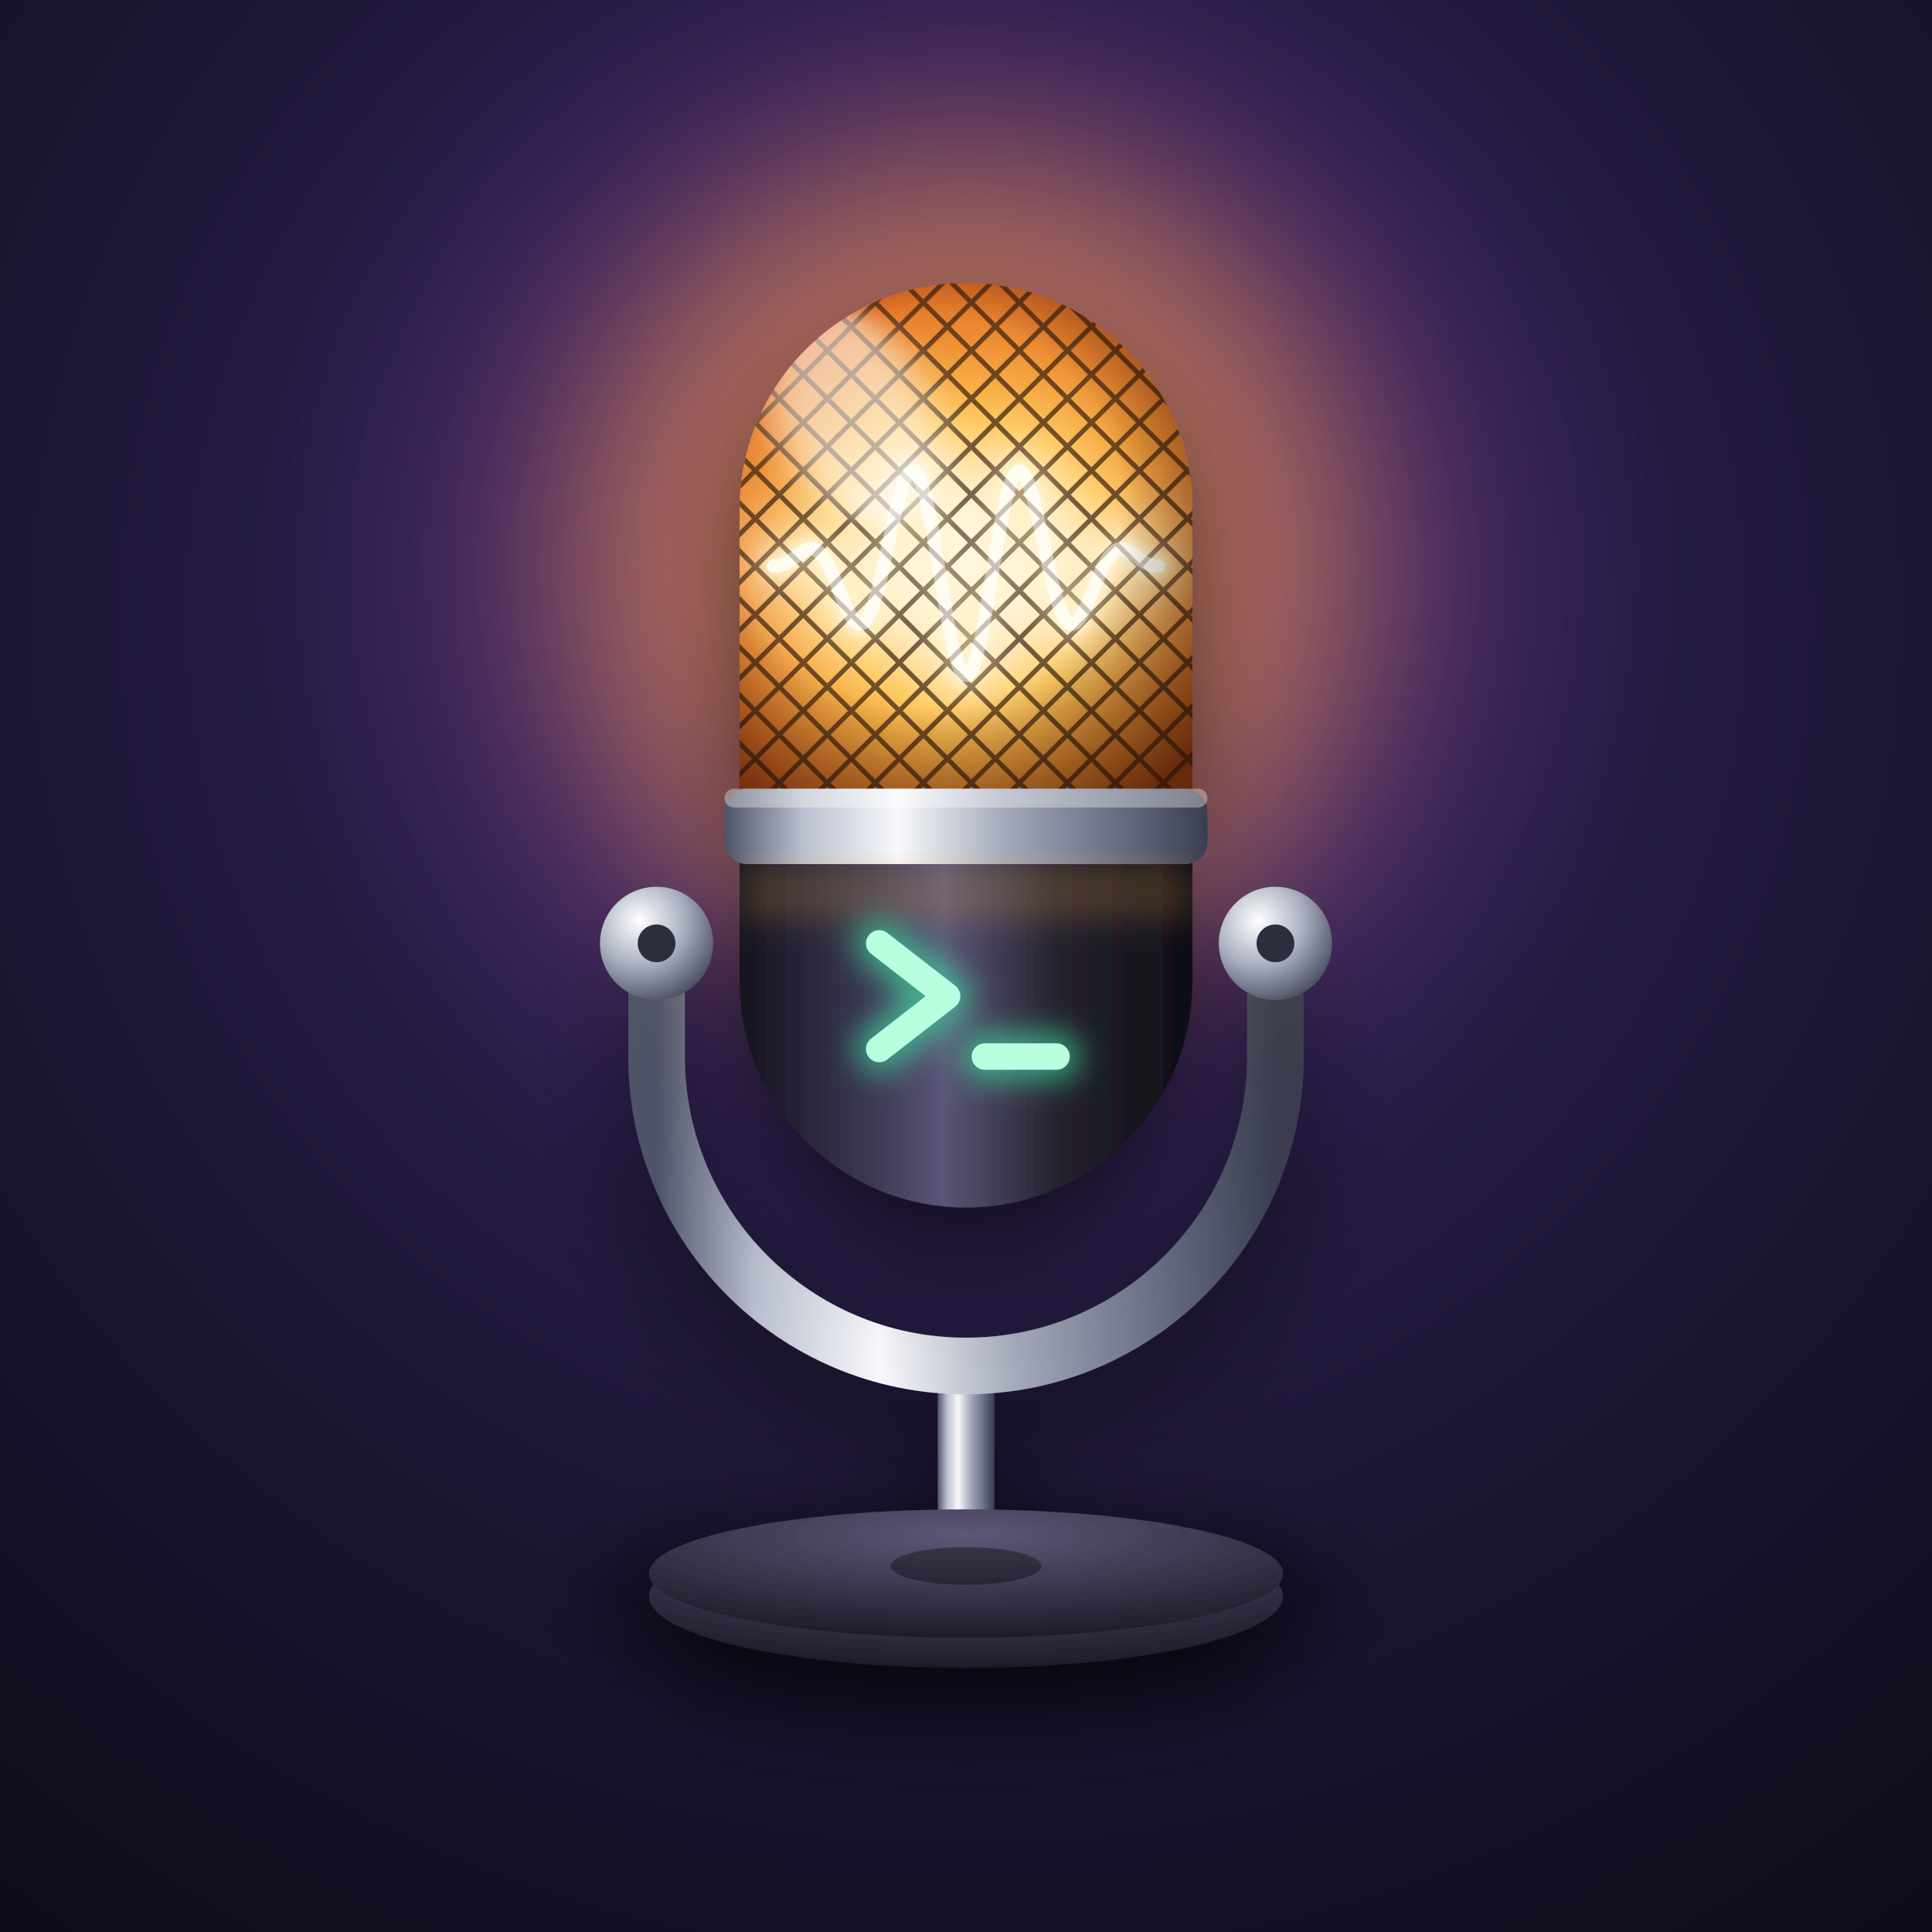
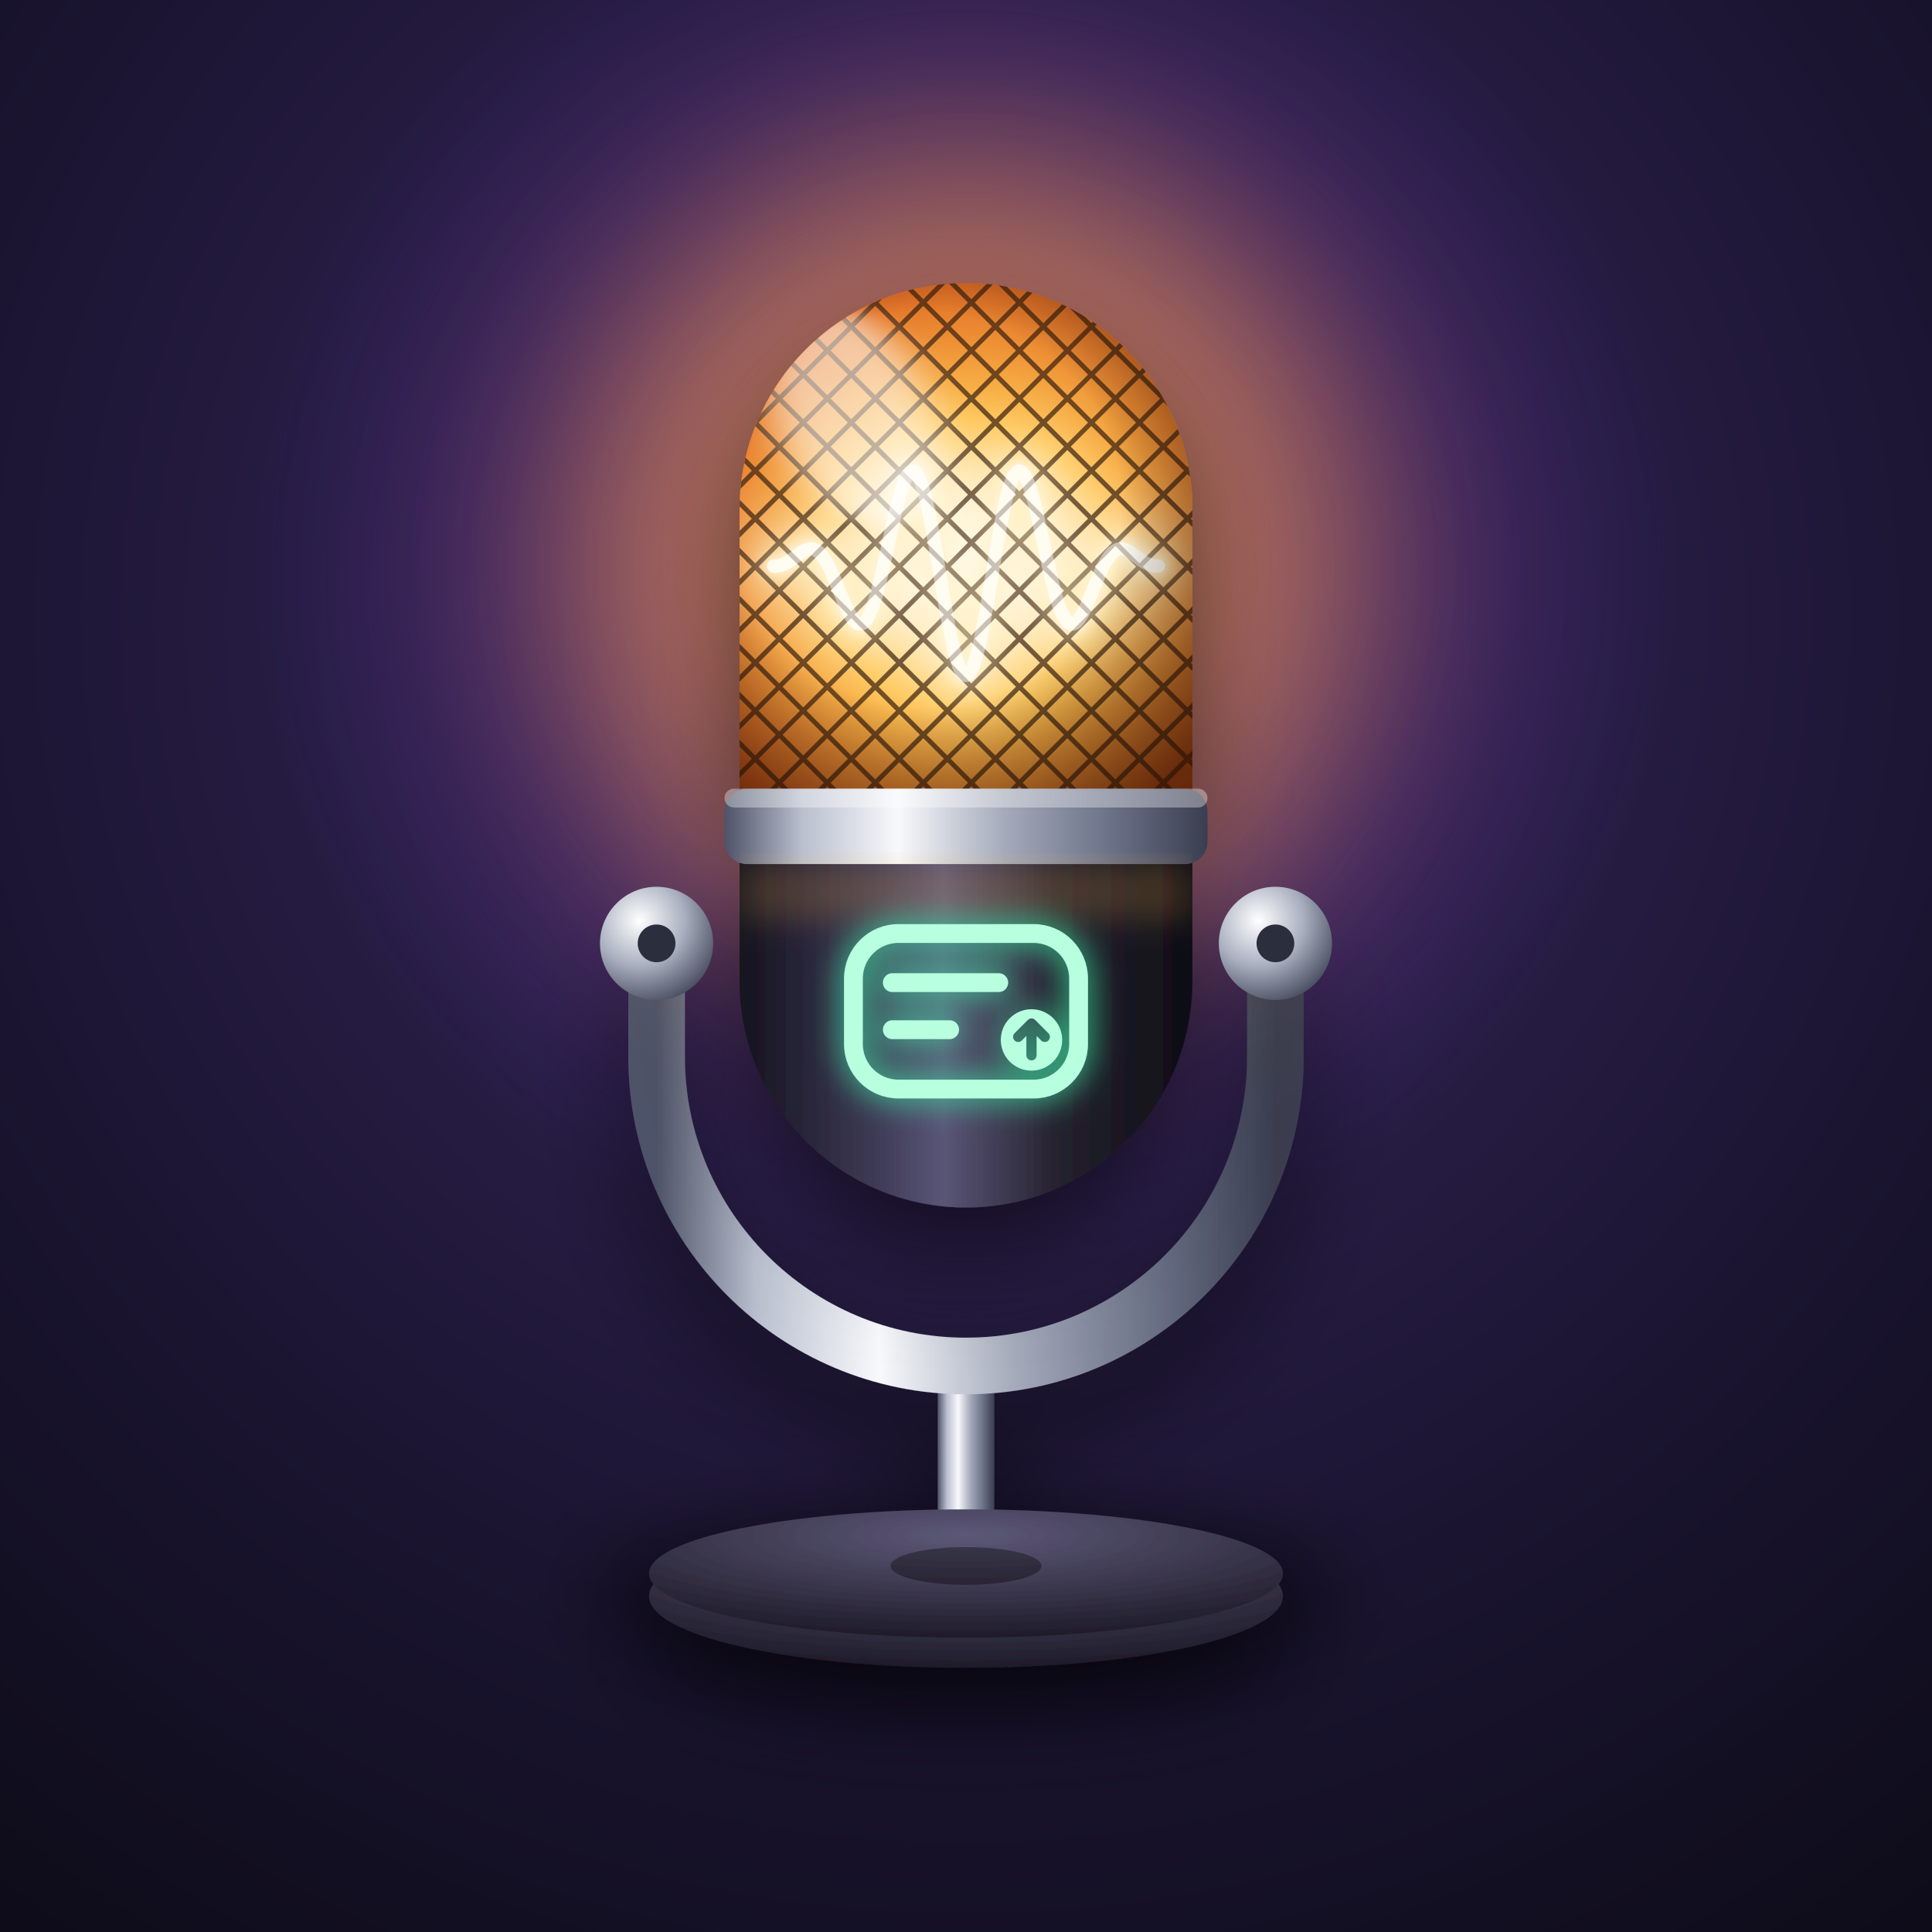
<svg xmlns="http://www.w3.org/2000/svg" width="1024" height="1024" viewBox="0 0 1024 1024">
  <defs>
    <radialGradient id="bg" cx="0.5" cy="0.32" r="0.9">
      <stop offset="0" stop-color="#3B2A63" />
      <stop offset="0.6" stop-color="#1A1430" />
      <stop offset="1" stop-color="#0B0A14" />
    </radialGradient>
    <radialGradient id="back" gradientUnits="userSpaceOnUse" cx="512" cy="300" r="380">
      <stop offset="0" stop-color="#FFB547" stop-opacity="0.65" />
      <stop offset="0.4" stop-color="#E2459B" stop-opacity="0.30" />
      <stop offset="1" stop-color="#6D3FE0" stop-opacity="0" />
    </radialGradient>
    <radialGradient id="glowHead" gradientUnits="userSpaceOnUse" cx="512" cy="300" r="170">
      <stop offset="0" stop-color="#FFF4C9" />
      <stop offset="0.45" stop-color="#FFC24A" />
      <stop offset="1" stop-color="#D9561C" />
    </radialGradient>
    <radialGradient id="round" gradientUnits="userSpaceOnUse" cx="490" cy="270" r="190">
      <stop offset="0.55" stop-color="#000" stop-opacity="0" />
      <stop offset="1" stop-color="#2A0E00" stop-opacity="0.65" />
    </radialGradient>
    <pattern id="mesh" width="18" height="18" patternUnits="userSpaceOnUse" patternTransform="rotate(45 512 300)">
      <path d="M 0 0 H 18 M 0 0 V 18" stroke="#3A210E" stroke-width="5" fill="none" />
    </pattern>
    <linearGradient id="bodyG" x1="0" y1="0" x2="1" y2="0">
      <stop offset="0" stop-color="#14121E" />
      <stop offset="0.3" stop-color="#3E3A55" />
      <stop offset="0.45" stop-color="#5A5577" />
      <stop offset="0.7" stop-color="#25222F" />
      <stop offset="1" stop-color="#0E0D15" />
    </linearGradient>
    <linearGradient id="metal" x1="0" y1="0" x2="1" y2="0">
      <stop offset="0" stop-color="#4E5368" />
      <stop offset="0.16" stop-color="#B9BFCE" />
      <stop offset="0.36" stop-color="#F8F9FC" />
      <stop offset="0.58" stop-color="#A4AABA" />
      <stop offset="0.82" stop-color="#666C82" />
      <stop offset="1" stop-color="#3A3E50" />
    </linearGradient>
    <linearGradient id="metalV" x1="0" y1="0" x2="0" y2="1">
      <stop offset="0" stop-color="#F4F5FA" />
      <stop offset="0.5" stop-color="#9DA3B4" />
      <stop offset="1" stop-color="#4A4F63" />
    </linearGradient>
    <radialGradient id="knob" cx="0.35" cy="0.3" r="0.8">
      <stop offset="0" stop-color="#FFFFFF" />
      <stop offset="0.5" stop-color="#A9AFBF" />
      <stop offset="1" stop-color="#3E4255" />
    </radialGradient>
    <radialGradient id="baseG" cx="0.5" cy="0.2" r="0.9">
      <stop offset="0" stop-color="#5D5878" />
      <stop offset="1" stop-color="#16141F" />
    </radialGradient>
    <filter id="b3" filterUnits="userSpaceOnUse" x="-200" y="-200" width="1424" height="1424">
      <feGaussianBlur stdDeviation="3" />
    </filter>
    <filter id="b8" filterUnits="userSpaceOnUse" x="-200" y="-200" width="1424" height="1424">
      <feGaussianBlur stdDeviation="8" />
    </filter>
    <filter id="b22" filterUnits="userSpaceOnUse" x="-200" y="-200" width="1424" height="1424">
      <feGaussianBlur stdDeviation="22" />
    </filter>
    <filter id="b50" filterUnits="userSpaceOnUse" x="-200" y="-200" width="1424" height="1424">
      <feGaussianBlur stdDeviation="50" />
    </filter>
    <filter id="drop" filterUnits="userSpaceOnUse" x="-200" y="-200" width="1424" height="1424">
      <feDropShadow dx="0" dy="26" stdDeviation="26" flood-color="#000" flood-opacity="0.55" />
    </filter>
    <clipPath id="headClip">
      <path d="M 392 424 V 270 A 120 120 0 0 1 632 270 V 424 Z" />
    </clipPath>
    <clipPath id="bodyClip">
      <path d="M 392 452 V 520 A 120 120 0 0 0 632 520 V 452 Z" />
    </clipPath>
  </defs>
  <rect width="1024" height="1024" fill="url(#bg)" />
  <rect width="1024" height="1024" fill="url(#back)" />
  <ellipse cx="512" cy="846" rx="200" ry="40" fill="#000" opacity="0.45" filter="url(#b22)" />
  <g filter="url(#drop)">
    <rect x="497" y="736" width="30" height="96" fill="url(#metal)" />
    <ellipse cx="512" cy="846" rx="168" ry="38" fill="url(#baseG)" />
    <ellipse cx="512" cy="834" rx="168" ry="34" fill="url(#baseG)" />
    <ellipse cx="512" cy="830" rx="40" ry="10" fill="#000" opacity="0.35" />
    <path d="M 348 500 V 560 A 164 164 0 0 0 676 560 V 500" fill="none" stroke="url(#metal)" stroke-width="30" stroke-linecap="round" />
  </g>
  <ellipse cx="512" cy="300" rx="210" ry="220" fill="#FFB547" opacity="0.45" filter="url(#b50)" />
  <g filter="url(#drop)">
    <path d="M 392 452 V 520 A 120 120 0 0 0 632 520 V 452 Z" fill="url(#bodyG)" />
    <path d="M 392 424 V 270 A 120 120 0 0 1 632 270 V 424 Z" fill="url(#glowHead)" />
  </g>
  <g clip-path="url(#headClip)">
    <g fill="none" stroke-linecap="round">
      <path d="M 410.0 300.0 L 410.6 300.0 L 411.1 300.0 L 411.7 299.9 L 412.3 299.9 L 412.8 299.8 L 413.4 299.7 L 414.0 299.5 L 414.5 299.3 L 415.1 299.1 L 415.7 298.9 L 416.2 298.6 L 416.8 298.4 L 417.4 298.0 L 417.9 297.7 L 418.5 297.3 L 419.1 297.0 L 419.6 296.6 L 420.2 296.2 L 420.8 295.7 L 421.3 295.3 L 421.9 294.9 L 422.5 294.4 L 423.0 294.0 L 423.6 293.6 L 424.2 293.2 L 424.7 292.8 L 425.3 292.5 L 425.9 292.1 L 426.4 291.8 L 427.0 291.6 L 427.6 291.3 L 428.1 291.1 L 428.7 291.0 L 429.3 290.9 L 429.8 290.9 L 430.4 290.9 L 431.0 291.0 L 431.5 291.2 L 432.1 291.4 L 432.7 291.7 L 433.2 292.1 L 433.8 292.5 L 434.4 293.0 L 434.9 293.6 L 435.5 294.2 L 436.1 294.9 L 436.6 295.7 L 437.2 296.6 L 437.8 297.5 L 438.3 298.5 L 438.9 299.5 L 439.5 300.6 L 440.0 301.8 L 440.6 303.0 L 441.2 304.3 L 441.7 305.5 L 442.3 306.9 L 442.9 308.2 L 443.4 309.6 L 444.0 311.0 L 444.6 312.4 L 445.1 313.8 L 445.7 315.2 L 446.3 316.6 L 446.8 317.9 L 447.4 319.3 L 448.0 320.5 L 448.5 321.8 L 449.1 323.0 L 449.7 324.1 L 450.2 325.2 L 450.8 326.2 L 451.4 327.1 L 451.9 328.0 L 452.5 328.7 L 453.1 329.3 L 453.6 329.9 L 454.2 330.3 L 454.8 330.6 L 455.3 330.8 L 455.9 330.8 L 456.5 330.7 L 457.0 330.5 L 457.6 330.2 L 458.2 329.7 L 458.7 329.1 L 459.3 328.3 L 459.9 327.4 L 460.4 326.4 L 461.0 325.2 L 461.6 323.9 L 462.1 322.5 L 462.7 321.0 L 463.3 319.3 L 463.8 317.5 L 464.4 315.6 L 465.0 313.6 L 465.5 311.4 L 466.1 309.2 L 466.7 306.9 L 467.2 304.6 L 467.8 302.1 L 468.4 299.6 L 468.9 297.1 L 469.5 294.5 L 470.1 291.9 L 470.6 289.3 L 471.2 286.7 L 471.8 284.1 L 472.3 281.5 L 472.9 278.9 L 473.5 276.4 L 474.0 273.9 L 474.6 271.5 L 475.2 269.1 L 475.7 266.9 L 476.3 264.7 L 476.9 262.7 L 477.4 260.7 L 478.0 258.9 L 478.6 257.3 L 479.1 255.7 L 479.7 254.4 L 480.3 253.2 L 480.8 252.1 L 481.4 251.3 L 482.0 250.6 L 482.5 250.1 L 483.1 249.8 L 483.7 249.7 L 484.2 249.7 L 484.8 250.0 L 485.4 250.5 L 485.9 251.2 L 486.5 252.0 L 487.1 253.1 L 487.6 254.4 L 488.2 255.8 L 488.8 257.5 L 489.3 259.3 L 489.9 261.3 L 490.5 263.4 L 491.0 265.7 L 491.6 268.2 L 492.2 270.8 L 492.7 273.6 L 493.3 276.5 L 493.9 279.4 L 494.4 282.5 L 495.0 285.7 L 495.6 288.9 L 496.1 292.3 L 496.7 295.6 L 497.3 299.0 L 497.8 302.4 L 498.4 305.9 L 499.0 309.3 L 499.5 312.7 L 500.1 316.1 L 500.7 319.4 L 501.2 322.7 L 501.8 325.9 L 502.4 329.0 L 502.9 332.0 L 503.5 334.9 L 504.1 337.7 L 504.6 340.3 L 505.2 342.8 L 505.8 345.1 L 506.3 347.3 L 506.9 349.2 L 507.5 351.0 L 508.0 352.6 L 508.6 354.0 L 509.2 355.2 L 509.7 356.2 L 510.3 357.0 L 510.9 357.6 L 511.4 357.9 L 512.0 358.0 L 512.6 357.9 L 513.1 357.6 L 513.7 357.0 L 514.3 356.2 L 514.8 355.2 L 515.4 354.0 L 516.0 352.6 L 516.5 351.0 L 517.1 349.2 L 517.7 347.3 L 518.2 345.1 L 518.8 342.8 L 519.4 340.3 L 519.9 337.7 L 520.5 334.9 L 521.1 332.0 L 521.6 329.0 L 522.2 325.9 L 522.8 322.7 L 523.3 319.4 L 523.9 316.1 L 524.5 312.7 L 525.0 309.3 L 525.6 305.9 L 526.2 302.4 L 526.7 299.0 L 527.3 295.6 L 527.9 292.3 L 528.4 288.9 L 529.0 285.7 L 529.6 282.5 L 530.1 279.4 L 530.7 276.5 L 531.3 273.6 L 531.8 270.8 L 532.4 268.2 L 533.0 265.7 L 533.5 263.4 L 534.1 261.3 L 534.7 259.3 L 535.2 257.5 L 535.8 255.8 L 536.4 254.4 L 536.9 253.1 L 537.5 252.0 L 538.1 251.2 L 538.6 250.5 L 539.2 250.0 L 539.8 249.7 L 540.3 249.7 L 540.9 249.8 L 541.5 250.1 L 542.0 250.6 L 542.6 251.3 L 543.2 252.1 L 543.7 253.2 L 544.3 254.4 L 544.9 255.7 L 545.4 257.3 L 546.0 258.9 L 546.6 260.7 L 547.1 262.7 L 547.7 264.7 L 548.3 266.9 L 548.8 269.1 L 549.4 271.5 L 550.0 273.9 L 550.5 276.4 L 551.1 278.9 L 551.7 281.5 L 552.2 284.1 L 552.8 286.7 L 553.4 289.3 L 553.9 291.9 L 554.5 294.5 L 555.1 297.1 L 555.6 299.6 L 556.2 302.1 L 556.8 304.6 L 557.3 306.9 L 557.9 309.2 L 558.5 311.4 L 559.0 313.6 L 559.6 315.6 L 560.2 317.5 L 560.7 319.3 L 561.3 321.0 L 561.9 322.5 L 562.4 323.9 L 563.0 325.2 L 563.6 326.4 L 564.1 327.4 L 564.7 328.3 L 565.3 329.1 L 565.8 329.7 L 566.4 330.2 L 567.0 330.5 L 567.5 330.7 L 568.1 330.8 L 568.7 330.8 L 569.2 330.6 L 569.8 330.3 L 570.4 329.9 L 570.9 329.3 L 571.5 328.7 L 572.1 328.0 L 572.6 327.1 L 573.2 326.2 L 573.8 325.2 L 574.3 324.1 L 574.9 323.0 L 575.5 321.8 L 576.0 320.5 L 576.6 319.3 L 577.2 317.9 L 577.7 316.6 L 578.3 315.2 L 578.9 313.8 L 579.4 312.4 L 580.0 311.0 L 580.6 309.6 L 581.1 308.2 L 581.7 306.9 L 582.3 305.5 L 582.8 304.3 L 583.4 303.0 L 584.0 301.8 L 584.5 300.6 L 585.1 299.5 L 585.7 298.5 L 586.2 297.5 L 586.8 296.6 L 587.4 295.7 L 587.9 294.9 L 588.5 294.2 L 589.1 293.6 L 589.6 293.0 L 590.2 292.5 L 590.8 292.1 L 591.3 291.7 L 591.9 291.4 L 592.5 291.2 L 593.0 291.0 L 593.6 290.9 L 594.2 290.9 L 594.7 290.9 L 595.3 291.0 L 595.9 291.1 L 596.4 291.3 L 597.0 291.6 L 597.6 291.8 L 598.1 292.1 L 598.7 292.5 L 599.3 292.8 L 599.8 293.2 L 600.4 293.6 L 601.0 294.0 L 601.5 294.4 L 602.1 294.9 L 602.7 295.3 L 603.2 295.7 L 603.8 296.2 L 604.4 296.6 L 604.9 297.0 L 605.5 297.3 L 606.1 297.7 L 606.6 298.0 L 607.2 298.4 L 607.8 298.6 L 608.3 298.9 L 608.9 299.1 L 609.5 299.3 L 610.0 299.5 L 610.6 299.7 L 611.2 299.8 L 611.7 299.9 L 612.3 299.9 L 612.9 300.0 L 613.4 300.0 L 614.0 300.0" stroke="#FFFFFF" stroke-width="30" opacity="0.8" filter="url(#b22)" />
      <path d="M 410.0 300.0 L 410.6 300.0 L 411.1 300.0 L 411.7 299.9 L 412.3 299.9 L 412.8 299.8 L 413.4 299.7 L 414.0 299.5 L 414.5 299.3 L 415.1 299.1 L 415.7 298.9 L 416.2 298.6 L 416.8 298.4 L 417.4 298.0 L 417.9 297.7 L 418.5 297.3 L 419.1 297.0 L 419.6 296.6 L 420.2 296.2 L 420.8 295.7 L 421.3 295.3 L 421.9 294.9 L 422.5 294.4 L 423.0 294.0 L 423.6 293.6 L 424.2 293.2 L 424.7 292.8 L 425.3 292.5 L 425.9 292.1 L 426.4 291.8 L 427.0 291.6 L 427.6 291.3 L 428.1 291.1 L 428.7 291.0 L 429.3 290.9 L 429.8 290.9 L 430.4 290.9 L 431.0 291.0 L 431.5 291.2 L 432.1 291.4 L 432.7 291.7 L 433.2 292.1 L 433.8 292.5 L 434.4 293.0 L 434.9 293.6 L 435.5 294.2 L 436.1 294.9 L 436.6 295.7 L 437.2 296.6 L 437.8 297.5 L 438.3 298.5 L 438.9 299.5 L 439.5 300.6 L 440.0 301.8 L 440.6 303.0 L 441.2 304.3 L 441.7 305.5 L 442.3 306.9 L 442.9 308.2 L 443.4 309.6 L 444.0 311.0 L 444.6 312.4 L 445.1 313.8 L 445.7 315.2 L 446.3 316.6 L 446.8 317.9 L 447.4 319.3 L 448.0 320.5 L 448.5 321.8 L 449.1 323.0 L 449.7 324.1 L 450.2 325.2 L 450.8 326.2 L 451.4 327.1 L 451.9 328.0 L 452.5 328.7 L 453.1 329.3 L 453.6 329.9 L 454.2 330.3 L 454.8 330.6 L 455.3 330.8 L 455.9 330.8 L 456.5 330.7 L 457.0 330.5 L 457.6 330.2 L 458.2 329.7 L 458.7 329.1 L 459.3 328.3 L 459.9 327.4 L 460.4 326.4 L 461.0 325.2 L 461.6 323.9 L 462.1 322.5 L 462.7 321.0 L 463.3 319.3 L 463.8 317.5 L 464.4 315.6 L 465.0 313.6 L 465.5 311.4 L 466.1 309.2 L 466.7 306.9 L 467.2 304.6 L 467.8 302.1 L 468.4 299.6 L 468.9 297.1 L 469.5 294.5 L 470.1 291.9 L 470.6 289.3 L 471.2 286.7 L 471.8 284.1 L 472.3 281.5 L 472.9 278.9 L 473.5 276.4 L 474.0 273.9 L 474.6 271.5 L 475.2 269.1 L 475.7 266.9 L 476.3 264.7 L 476.9 262.7 L 477.4 260.7 L 478.0 258.9 L 478.6 257.3 L 479.1 255.7 L 479.7 254.4 L 480.3 253.2 L 480.8 252.1 L 481.4 251.3 L 482.0 250.6 L 482.5 250.1 L 483.1 249.8 L 483.7 249.7 L 484.2 249.7 L 484.8 250.0 L 485.4 250.5 L 485.9 251.2 L 486.5 252.0 L 487.1 253.1 L 487.6 254.4 L 488.2 255.8 L 488.8 257.5 L 489.3 259.3 L 489.9 261.3 L 490.5 263.4 L 491.0 265.7 L 491.6 268.2 L 492.2 270.8 L 492.7 273.6 L 493.3 276.5 L 493.9 279.4 L 494.4 282.5 L 495.0 285.7 L 495.6 288.9 L 496.1 292.3 L 496.7 295.6 L 497.3 299.0 L 497.8 302.4 L 498.4 305.9 L 499.0 309.3 L 499.5 312.7 L 500.1 316.1 L 500.7 319.4 L 501.2 322.7 L 501.8 325.9 L 502.4 329.0 L 502.9 332.0 L 503.5 334.9 L 504.1 337.7 L 504.6 340.3 L 505.2 342.8 L 505.8 345.1 L 506.3 347.3 L 506.9 349.2 L 507.5 351.0 L 508.0 352.6 L 508.6 354.0 L 509.2 355.2 L 509.7 356.2 L 510.3 357.0 L 510.9 357.6 L 511.4 357.9 L 512.0 358.0 L 512.6 357.9 L 513.1 357.6 L 513.7 357.0 L 514.3 356.2 L 514.8 355.2 L 515.4 354.0 L 516.0 352.6 L 516.5 351.0 L 517.1 349.2 L 517.7 347.3 L 518.2 345.1 L 518.8 342.8 L 519.4 340.3 L 519.9 337.7 L 520.5 334.9 L 521.1 332.0 L 521.6 329.0 L 522.2 325.9 L 522.8 322.7 L 523.3 319.4 L 523.9 316.1 L 524.5 312.7 L 525.0 309.3 L 525.6 305.9 L 526.2 302.4 L 526.7 299.0 L 527.3 295.6 L 527.9 292.3 L 528.4 288.9 L 529.0 285.7 L 529.6 282.5 L 530.1 279.4 L 530.7 276.5 L 531.3 273.6 L 531.8 270.8 L 532.4 268.2 L 533.0 265.7 L 533.5 263.4 L 534.1 261.3 L 534.7 259.3 L 535.2 257.5 L 535.8 255.8 L 536.4 254.4 L 536.9 253.1 L 537.5 252.0 L 538.1 251.2 L 538.6 250.5 L 539.2 250.0 L 539.8 249.7 L 540.3 249.7 L 540.9 249.8 L 541.5 250.1 L 542.0 250.6 L 542.6 251.3 L 543.2 252.1 L 543.7 253.2 L 544.3 254.4 L 544.9 255.7 L 545.4 257.3 L 546.0 258.9 L 546.6 260.7 L 547.1 262.7 L 547.7 264.7 L 548.3 266.9 L 548.8 269.1 L 549.4 271.5 L 550.0 273.9 L 550.5 276.4 L 551.1 278.9 L 551.7 281.5 L 552.2 284.1 L 552.8 286.7 L 553.4 289.3 L 553.9 291.9 L 554.5 294.5 L 555.1 297.1 L 555.6 299.6 L 556.2 302.1 L 556.8 304.6 L 557.3 306.9 L 557.9 309.2 L 558.5 311.4 L 559.0 313.6 L 559.6 315.6 L 560.2 317.5 L 560.7 319.3 L 561.3 321.0 L 561.9 322.5 L 562.4 323.9 L 563.0 325.2 L 563.6 326.4 L 564.1 327.4 L 564.7 328.3 L 565.3 329.1 L 565.8 329.7 L 566.4 330.2 L 567.0 330.5 L 567.5 330.7 L 568.1 330.8 L 568.7 330.8 L 569.2 330.6 L 569.8 330.3 L 570.4 329.9 L 570.9 329.3 L 571.5 328.7 L 572.1 328.0 L 572.6 327.1 L 573.2 326.2 L 573.8 325.2 L 574.3 324.1 L 574.9 323.0 L 575.5 321.8 L 576.0 320.5 L 576.6 319.3 L 577.2 317.9 L 577.7 316.6 L 578.3 315.2 L 578.9 313.8 L 579.4 312.4 L 580.0 311.0 L 580.6 309.6 L 581.1 308.2 L 581.7 306.9 L 582.3 305.5 L 582.8 304.3 L 583.4 303.0 L 584.0 301.8 L 584.5 300.6 L 585.1 299.5 L 585.7 298.5 L 586.2 297.5 L 586.8 296.6 L 587.4 295.7 L 587.9 294.9 L 588.5 294.2 L 589.1 293.6 L 589.6 293.0 L 590.2 292.5 L 590.8 292.1 L 591.3 291.7 L 591.9 291.4 L 592.5 291.2 L 593.0 291.0 L 593.6 290.9 L 594.2 290.9 L 594.7 290.9 L 595.3 291.0 L 595.9 291.1 L 596.4 291.3 L 597.0 291.6 L 597.6 291.8 L 598.1 292.1 L 598.7 292.5 L 599.3 292.8 L 599.8 293.2 L 600.4 293.6 L 601.0 294.0 L 601.5 294.4 L 602.1 294.9 L 602.7 295.3 L 603.2 295.7 L 603.8 296.2 L 604.4 296.6 L 604.9 297.0 L 605.5 297.3 L 606.1 297.7 L 606.6 298.0 L 607.2 298.4 L 607.8 298.6 L 608.3 298.9 L 608.9 299.1 L 609.5 299.3 L 610.0 299.5 L 610.6 299.7 L 611.2 299.8 L 611.7 299.9 L 612.3 299.9 L 612.9 300.0 L 613.4 300.0 L 614.0 300.0" stroke="#FFF8E6" stroke-width="10" filter="url(#b3)" />
    </g>
    <rect width="1024" height="1024" fill="url(#mesh)" opacity="0.62" />
    <g fill="none" stroke-linecap="round">
      <path d="M 410.0 300.0 L 410.6 300.0 L 411.1 300.0 L 411.7 299.9 L 412.3 299.9 L 412.8 299.8 L 413.4 299.7 L 414.0 299.5 L 414.5 299.3 L 415.1 299.1 L 415.7 298.9 L 416.2 298.6 L 416.8 298.4 L 417.4 298.0 L 417.9 297.7 L 418.5 297.3 L 419.1 297.0 L 419.6 296.6 L 420.2 296.2 L 420.8 295.7 L 421.3 295.3 L 421.9 294.9 L 422.5 294.4 L 423.0 294.0 L 423.6 293.6 L 424.2 293.2 L 424.7 292.8 L 425.3 292.5 L 425.9 292.1 L 426.4 291.8 L 427.0 291.6 L 427.6 291.3 L 428.1 291.1 L 428.7 291.0 L 429.3 290.9 L 429.8 290.9 L 430.4 290.9 L 431.0 291.0 L 431.5 291.2 L 432.1 291.4 L 432.7 291.7 L 433.2 292.1 L 433.8 292.5 L 434.4 293.0 L 434.9 293.6 L 435.5 294.2 L 436.1 294.9 L 436.6 295.7 L 437.2 296.6 L 437.8 297.5 L 438.3 298.5 L 438.9 299.5 L 439.5 300.6 L 440.0 301.8 L 440.6 303.0 L 441.2 304.3 L 441.7 305.5 L 442.3 306.9 L 442.9 308.2 L 443.4 309.6 L 444.0 311.0 L 444.6 312.4 L 445.1 313.8 L 445.7 315.2 L 446.3 316.6 L 446.8 317.9 L 447.4 319.3 L 448.0 320.5 L 448.5 321.8 L 449.1 323.0 L 449.7 324.1 L 450.2 325.2 L 450.8 326.2 L 451.4 327.1 L 451.9 328.0 L 452.5 328.7 L 453.1 329.3 L 453.6 329.9 L 454.2 330.3 L 454.8 330.6 L 455.3 330.8 L 455.9 330.8 L 456.5 330.7 L 457.0 330.5 L 457.6 330.2 L 458.2 329.7 L 458.7 329.1 L 459.3 328.3 L 459.9 327.4 L 460.4 326.4 L 461.0 325.2 L 461.6 323.9 L 462.1 322.5 L 462.7 321.0 L 463.3 319.3 L 463.8 317.5 L 464.4 315.6 L 465.0 313.6 L 465.5 311.4 L 466.1 309.2 L 466.7 306.9 L 467.2 304.6 L 467.8 302.1 L 468.4 299.6 L 468.9 297.1 L 469.5 294.5 L 470.1 291.9 L 470.6 289.3 L 471.2 286.7 L 471.8 284.1 L 472.3 281.5 L 472.9 278.9 L 473.5 276.4 L 474.0 273.9 L 474.6 271.5 L 475.2 269.1 L 475.7 266.9 L 476.3 264.7 L 476.9 262.7 L 477.4 260.7 L 478.0 258.9 L 478.6 257.3 L 479.1 255.7 L 479.7 254.4 L 480.3 253.2 L 480.8 252.1 L 481.4 251.3 L 482.0 250.6 L 482.5 250.1 L 483.1 249.8 L 483.7 249.7 L 484.2 249.7 L 484.8 250.0 L 485.4 250.5 L 485.9 251.2 L 486.5 252.0 L 487.1 253.1 L 487.6 254.4 L 488.2 255.8 L 488.8 257.5 L 489.3 259.3 L 489.9 261.3 L 490.5 263.4 L 491.0 265.7 L 491.6 268.2 L 492.2 270.8 L 492.7 273.6 L 493.3 276.5 L 493.9 279.4 L 494.4 282.5 L 495.0 285.7 L 495.6 288.9 L 496.1 292.3 L 496.7 295.6 L 497.3 299.0 L 497.8 302.4 L 498.4 305.9 L 499.0 309.3 L 499.5 312.7 L 500.1 316.1 L 500.7 319.4 L 501.2 322.7 L 501.8 325.9 L 502.4 329.0 L 502.9 332.0 L 503.5 334.9 L 504.1 337.7 L 504.6 340.3 L 505.2 342.8 L 505.8 345.1 L 506.3 347.3 L 506.9 349.2 L 507.5 351.0 L 508.0 352.6 L 508.6 354.0 L 509.2 355.2 L 509.7 356.2 L 510.3 357.0 L 510.9 357.6 L 511.4 357.9 L 512.0 358.0 L 512.6 357.9 L 513.1 357.6 L 513.7 357.0 L 514.3 356.2 L 514.8 355.2 L 515.4 354.0 L 516.0 352.6 L 516.5 351.0 L 517.1 349.2 L 517.7 347.3 L 518.2 345.1 L 518.8 342.8 L 519.4 340.3 L 519.9 337.7 L 520.5 334.9 L 521.1 332.0 L 521.6 329.0 L 522.2 325.9 L 522.8 322.7 L 523.3 319.4 L 523.9 316.1 L 524.5 312.7 L 525.0 309.3 L 525.6 305.9 L 526.2 302.4 L 526.7 299.0 L 527.3 295.6 L 527.9 292.3 L 528.4 288.9 L 529.0 285.7 L 529.6 282.5 L 530.1 279.4 L 530.7 276.5 L 531.3 273.6 L 531.8 270.8 L 532.4 268.2 L 533.0 265.7 L 533.5 263.4 L 534.1 261.3 L 534.7 259.3 L 535.2 257.5 L 535.8 255.8 L 536.4 254.4 L 536.9 253.1 L 537.5 252.0 L 538.1 251.2 L 538.6 250.5 L 539.2 250.0 L 539.8 249.7 L 540.3 249.7 L 540.9 249.8 L 541.5 250.1 L 542.0 250.6 L 542.6 251.3 L 543.2 252.1 L 543.7 253.2 L 544.3 254.4 L 544.9 255.7 L 545.4 257.3 L 546.0 258.9 L 546.6 260.7 L 547.1 262.7 L 547.7 264.7 L 548.3 266.9 L 548.8 269.1 L 549.4 271.5 L 550.0 273.9 L 550.5 276.4 L 551.1 278.9 L 551.7 281.5 L 552.2 284.1 L 552.8 286.7 L 553.4 289.3 L 553.9 291.9 L 554.5 294.5 L 555.1 297.1 L 555.6 299.6 L 556.2 302.1 L 556.8 304.6 L 557.3 306.9 L 557.9 309.2 L 558.5 311.4 L 559.0 313.6 L 559.6 315.6 L 560.2 317.5 L 560.7 319.3 L 561.3 321.0 L 561.9 322.5 L 562.4 323.9 L 563.0 325.2 L 563.6 326.4 L 564.1 327.4 L 564.7 328.3 L 565.3 329.1 L 565.8 329.7 L 566.4 330.2 L 567.0 330.5 L 567.5 330.7 L 568.1 330.8 L 568.7 330.8 L 569.2 330.6 L 569.8 330.3 L 570.4 329.9 L 570.9 329.3 L 571.5 328.7 L 572.1 328.0 L 572.6 327.1 L 573.2 326.2 L 573.8 325.2 L 574.3 324.1 L 574.9 323.0 L 575.5 321.8 L 576.0 320.5 L 576.6 319.3 L 577.2 317.9 L 577.7 316.6 L 578.3 315.2 L 578.9 313.8 L 579.4 312.4 L 580.0 311.0 L 580.6 309.6 L 581.1 308.2 L 581.7 306.9 L 582.3 305.5 L 582.8 304.3 L 583.4 303.0 L 584.0 301.8 L 584.5 300.6 L 585.1 299.5 L 585.7 298.5 L 586.2 297.5 L 586.8 296.6 L 587.4 295.7 L 587.9 294.9 L 588.5 294.2 L 589.1 293.6 L 589.6 293.0 L 590.2 292.5 L 590.8 292.1 L 591.3 291.7 L 591.9 291.4 L 592.5 291.2 L 593.0 291.0 L 593.6 290.9 L 594.2 290.9 L 594.7 290.9 L 595.3 291.0 L 595.9 291.1 L 596.4 291.3 L 597.0 291.6 L 597.6 291.8 L 598.1 292.1 L 598.7 292.5 L 599.3 292.8 L 599.8 293.2 L 600.4 293.6 L 601.0 294.0 L 601.5 294.4 L 602.1 294.9 L 602.7 295.3 L 603.2 295.7 L 603.8 296.2 L 604.4 296.6 L 604.9 297.0 L 605.5 297.3 L 606.1 297.7 L 606.6 298.0 L 607.2 298.4 L 607.8 298.6 L 608.3 298.9 L 608.9 299.1 L 609.5 299.3 L 610.0 299.5 L 610.6 299.7 L 611.2 299.8 L 611.7 299.9 L 612.3 299.9 L 612.9 300.0 L 613.4 300.0 L 614.0 300.0" stroke="#FFF1C2" stroke-width="18" opacity="0.7" filter="url(#b8)" />
      <path d="M 410.0 300.0 L 410.6 300.0 L 411.1 300.0 L 411.7 299.9 L 412.3 299.9 L 412.8 299.8 L 413.4 299.7 L 414.0 299.5 L 414.5 299.3 L 415.1 299.1 L 415.7 298.9 L 416.2 298.6 L 416.8 298.4 L 417.4 298.0 L 417.9 297.7 L 418.5 297.3 L 419.1 297.0 L 419.6 296.6 L 420.2 296.2 L 420.8 295.7 L 421.3 295.3 L 421.9 294.9 L 422.5 294.4 L 423.0 294.0 L 423.6 293.6 L 424.2 293.2 L 424.7 292.8 L 425.3 292.5 L 425.9 292.1 L 426.4 291.8 L 427.0 291.6 L 427.6 291.3 L 428.1 291.1 L 428.7 291.0 L 429.3 290.9 L 429.8 290.9 L 430.4 290.9 L 431.0 291.0 L 431.5 291.2 L 432.1 291.4 L 432.7 291.7 L 433.2 292.1 L 433.8 292.5 L 434.4 293.0 L 434.9 293.6 L 435.5 294.2 L 436.1 294.9 L 436.6 295.7 L 437.2 296.6 L 437.8 297.5 L 438.3 298.5 L 438.9 299.5 L 439.5 300.6 L 440.0 301.8 L 440.6 303.0 L 441.2 304.3 L 441.7 305.5 L 442.3 306.9 L 442.9 308.2 L 443.4 309.6 L 444.0 311.0 L 444.6 312.4 L 445.1 313.8 L 445.7 315.2 L 446.3 316.6 L 446.8 317.9 L 447.4 319.3 L 448.0 320.5 L 448.5 321.8 L 449.1 323.0 L 449.7 324.1 L 450.2 325.2 L 450.8 326.2 L 451.4 327.1 L 451.9 328.0 L 452.5 328.7 L 453.1 329.3 L 453.6 329.9 L 454.2 330.3 L 454.8 330.6 L 455.3 330.8 L 455.9 330.8 L 456.5 330.7 L 457.0 330.5 L 457.6 330.2 L 458.2 329.7 L 458.7 329.1 L 459.3 328.3 L 459.9 327.4 L 460.4 326.4 L 461.0 325.2 L 461.6 323.9 L 462.1 322.5 L 462.7 321.0 L 463.3 319.3 L 463.8 317.5 L 464.4 315.6 L 465.0 313.6 L 465.5 311.4 L 466.1 309.2 L 466.7 306.9 L 467.2 304.6 L 467.8 302.1 L 468.4 299.6 L 468.9 297.1 L 469.5 294.5 L 470.1 291.9 L 470.6 289.3 L 471.2 286.7 L 471.8 284.1 L 472.3 281.5 L 472.9 278.9 L 473.5 276.4 L 474.0 273.9 L 474.6 271.5 L 475.2 269.1 L 475.7 266.9 L 476.3 264.7 L 476.9 262.7 L 477.4 260.7 L 478.0 258.9 L 478.6 257.3 L 479.1 255.7 L 479.7 254.4 L 480.3 253.2 L 480.8 252.1 L 481.4 251.3 L 482.0 250.6 L 482.5 250.1 L 483.1 249.8 L 483.7 249.7 L 484.2 249.7 L 484.8 250.0 L 485.4 250.5 L 485.9 251.2 L 486.5 252.0 L 487.1 253.1 L 487.6 254.4 L 488.2 255.8 L 488.8 257.5 L 489.3 259.3 L 489.9 261.3 L 490.5 263.4 L 491.0 265.7 L 491.6 268.2 L 492.2 270.8 L 492.7 273.6 L 493.3 276.5 L 493.9 279.4 L 494.4 282.5 L 495.0 285.7 L 495.6 288.9 L 496.1 292.3 L 496.7 295.6 L 497.3 299.0 L 497.8 302.4 L 498.4 305.9 L 499.0 309.3 L 499.5 312.7 L 500.1 316.1 L 500.7 319.4 L 501.2 322.7 L 501.8 325.9 L 502.4 329.0 L 502.9 332.0 L 503.5 334.9 L 504.1 337.7 L 504.6 340.3 L 505.2 342.8 L 505.8 345.1 L 506.3 347.3 L 506.9 349.2 L 507.5 351.0 L 508.0 352.6 L 508.6 354.0 L 509.2 355.2 L 509.7 356.2 L 510.3 357.0 L 510.9 357.6 L 511.4 357.9 L 512.0 358.0 L 512.6 357.9 L 513.1 357.6 L 513.7 357.0 L 514.3 356.2 L 514.8 355.2 L 515.4 354.0 L 516.0 352.6 L 516.5 351.0 L 517.1 349.2 L 517.7 347.3 L 518.2 345.1 L 518.8 342.8 L 519.4 340.3 L 519.9 337.7 L 520.5 334.9 L 521.1 332.0 L 521.6 329.0 L 522.2 325.9 L 522.8 322.7 L 523.3 319.4 L 523.9 316.1 L 524.5 312.7 L 525.0 309.3 L 525.6 305.9 L 526.2 302.4 L 526.7 299.0 L 527.3 295.6 L 527.9 292.3 L 528.4 288.9 L 529.0 285.7 L 529.6 282.5 L 530.1 279.4 L 530.7 276.5 L 531.3 273.6 L 531.8 270.8 L 532.4 268.2 L 533.0 265.7 L 533.5 263.4 L 534.1 261.3 L 534.7 259.3 L 535.2 257.5 L 535.8 255.8 L 536.4 254.4 L 536.9 253.1 L 537.5 252.0 L 538.1 251.2 L 538.6 250.5 L 539.2 250.0 L 539.8 249.7 L 540.3 249.7 L 540.9 249.8 L 541.5 250.1 L 542.0 250.6 L 542.6 251.3 L 543.2 252.1 L 543.7 253.2 L 544.3 254.4 L 544.9 255.7 L 545.4 257.3 L 546.0 258.9 L 546.6 260.7 L 547.1 262.7 L 547.7 264.7 L 548.3 266.9 L 548.8 269.1 L 549.4 271.5 L 550.0 273.9 L 550.5 276.4 L 551.1 278.9 L 551.7 281.5 L 552.2 284.1 L 552.8 286.7 L 553.4 289.3 L 553.9 291.9 L 554.5 294.5 L 555.1 297.1 L 555.6 299.6 L 556.2 302.1 L 556.8 304.6 L 557.3 306.9 L 557.9 309.2 L 558.5 311.4 L 559.0 313.6 L 559.6 315.6 L 560.2 317.5 L 560.7 319.3 L 561.3 321.0 L 561.9 322.5 L 562.4 323.9 L 563.0 325.2 L 563.6 326.4 L 564.1 327.4 L 564.7 328.3 L 565.3 329.1 L 565.8 329.7 L 566.4 330.2 L 567.0 330.5 L 567.5 330.7 L 568.1 330.8 L 568.7 330.8 L 569.2 330.6 L 569.8 330.3 L 570.4 329.9 L 570.9 329.3 L 571.5 328.7 L 572.1 328.0 L 572.6 327.1 L 573.2 326.2 L 573.8 325.2 L 574.3 324.1 L 574.9 323.0 L 575.5 321.8 L 576.0 320.5 L 576.6 319.3 L 577.2 317.9 L 577.7 316.6 L 578.3 315.2 L 578.9 313.8 L 579.4 312.4 L 580.0 311.0 L 580.6 309.6 L 581.1 308.2 L 581.7 306.9 L 582.3 305.5 L 582.8 304.3 L 583.4 303.0 L 584.0 301.8 L 584.5 300.6 L 585.1 299.5 L 585.7 298.5 L 586.2 297.5 L 586.8 296.6 L 587.4 295.7 L 587.9 294.9 L 588.5 294.2 L 589.1 293.6 L 589.6 293.0 L 590.2 292.5 L 590.8 292.1 L 591.3 291.7 L 591.9 291.4 L 592.5 291.2 L 593.0 291.0 L 593.6 290.9 L 594.2 290.9 L 594.7 290.9 L 595.3 291.0 L 595.9 291.1 L 596.4 291.3 L 597.0 291.6 L 597.6 291.8 L 598.1 292.1 L 598.7 292.5 L 599.3 292.8 L 599.8 293.2 L 600.4 293.6 L 601.0 294.0 L 601.5 294.4 L 602.1 294.9 L 602.7 295.3 L 603.2 295.7 L 603.8 296.2 L 604.4 296.6 L 604.9 297.0 L 605.5 297.3 L 606.1 297.7 L 606.6 298.0 L 607.2 298.4 L 607.8 298.6 L 608.3 298.9 L 608.9 299.1 L 609.5 299.3 L 610.0 299.5 L 610.6 299.7 L 611.2 299.8 L 611.7 299.9 L 612.3 299.9 L 612.9 300.0 L 613.4 300.0 L 614.0 300.0" stroke="#FFFDF5" stroke-width="7" opacity="0.9" />
    </g>
    <rect width="1024" height="1024" fill="url(#mesh)" opacity="0.25" />
    <rect width="1024" height="1024" fill="url(#round)" />
    <ellipse cx="452" cy="220" rx="40" ry="62" transform="rotate(-28 452 220)" fill="#FFFFFF" opacity="0.55" filter="url(#b8)" />
  </g>
  <rect x="384" y="418" width="256" height="40" rx="12" fill="url(#metal)" />
  <rect x="384" y="418" width="256" height="10" rx="5" fill="#FFFFFF" opacity="0.35" />
  <g clip-path="url(#bodyClip)">
    <rect x="392" y="458" width="240" height="30" fill="#FFB547" opacity="0.18" filter="url(#b8)" />
  </g>
  <g fill="none" stroke-linecap="round" stroke-linejoin="round">
-     <g stroke="#3CF0A8" stroke-width="26" opacity="0.6" filter="url(#b8)">
-       <polyline points="466,500 502,528 466,556" />
-       <line x1="522" y1="560" x2="560" y2="560" />
+     <g opacity="0.7" filter="url(#b8)">
+       <g transform="translate(512 536) scale(0.5424) translate(-128 -128)" mask="url(#composerHole4)">
+         <mask id="composerHole4" maskUnits="userSpaceOnUse" x="-60" y="-60" width="376" height="376">
+           <rect x="-60" y="-60" width="376" height="376" fill="#FFF" />
+           <path d="M 192 171 V 141 M 179 153 L 192 140 L 205 153" fill="none" stroke="#000" stroke-width="10" stroke-linecap="round" stroke-linejoin="round" />
+         </mask>
+         <g fill="none" stroke="#3CF0A8" stroke-width="25.6" stroke-linecap="round" stroke-linejoin="round">
+           <rect x="18" y="52" width="220" height="152" rx="44" />
+           <path d="M 56 100 H 160 M 56 146 H 112" />
+         </g>
+         <circle cx="192" cy="156" r="30" fill="#3CF0A8" />
+       </g>
    </g>
-     <g stroke="#B8FFE0" stroke-width="14">
-       <polyline points="466,500 502,528 466,556" />
-       <line x1="522" y1="560" x2="560" y2="560" />
+     <g transform="translate(512 536) scale(0.5424) translate(-128 -128)" mask="url(#composerHole5)">
+       <mask id="composerHole5" maskUnits="userSpaceOnUse" x="-60" y="-60" width="376" height="376">
+         <rect x="-60" y="-60" width="376" height="376" fill="#FFF" />
+         <path d="M 192 171 V 141 M 179 153 L 192 140 L 205 153" fill="none" stroke="#000" stroke-width="10" stroke-linecap="round" stroke-linejoin="round" />
+       </mask>
+       <g fill="none" stroke="#B8FFE0" stroke-width="18.4" stroke-linecap="round" stroke-linejoin="round">
+         <rect x="18" y="52" width="220" height="152" rx="44" />
+         <path d="M 56 100 H 160 M 56 146 H 112" />
+       </g>
+       <circle cx="192" cy="156" r="30" fill="#B8FFE0" />
    </g>
  </g>
  <circle cx="348" cy="500" r="30" fill="url(#knob)" />
  <circle cx="676" cy="500" r="30" fill="url(#knob)" />
  <circle cx="348" cy="500" r="10" fill="#2B2E3D" />
  <circle cx="676" cy="500" r="10" fill="#2B2E3D" />
</svg>
